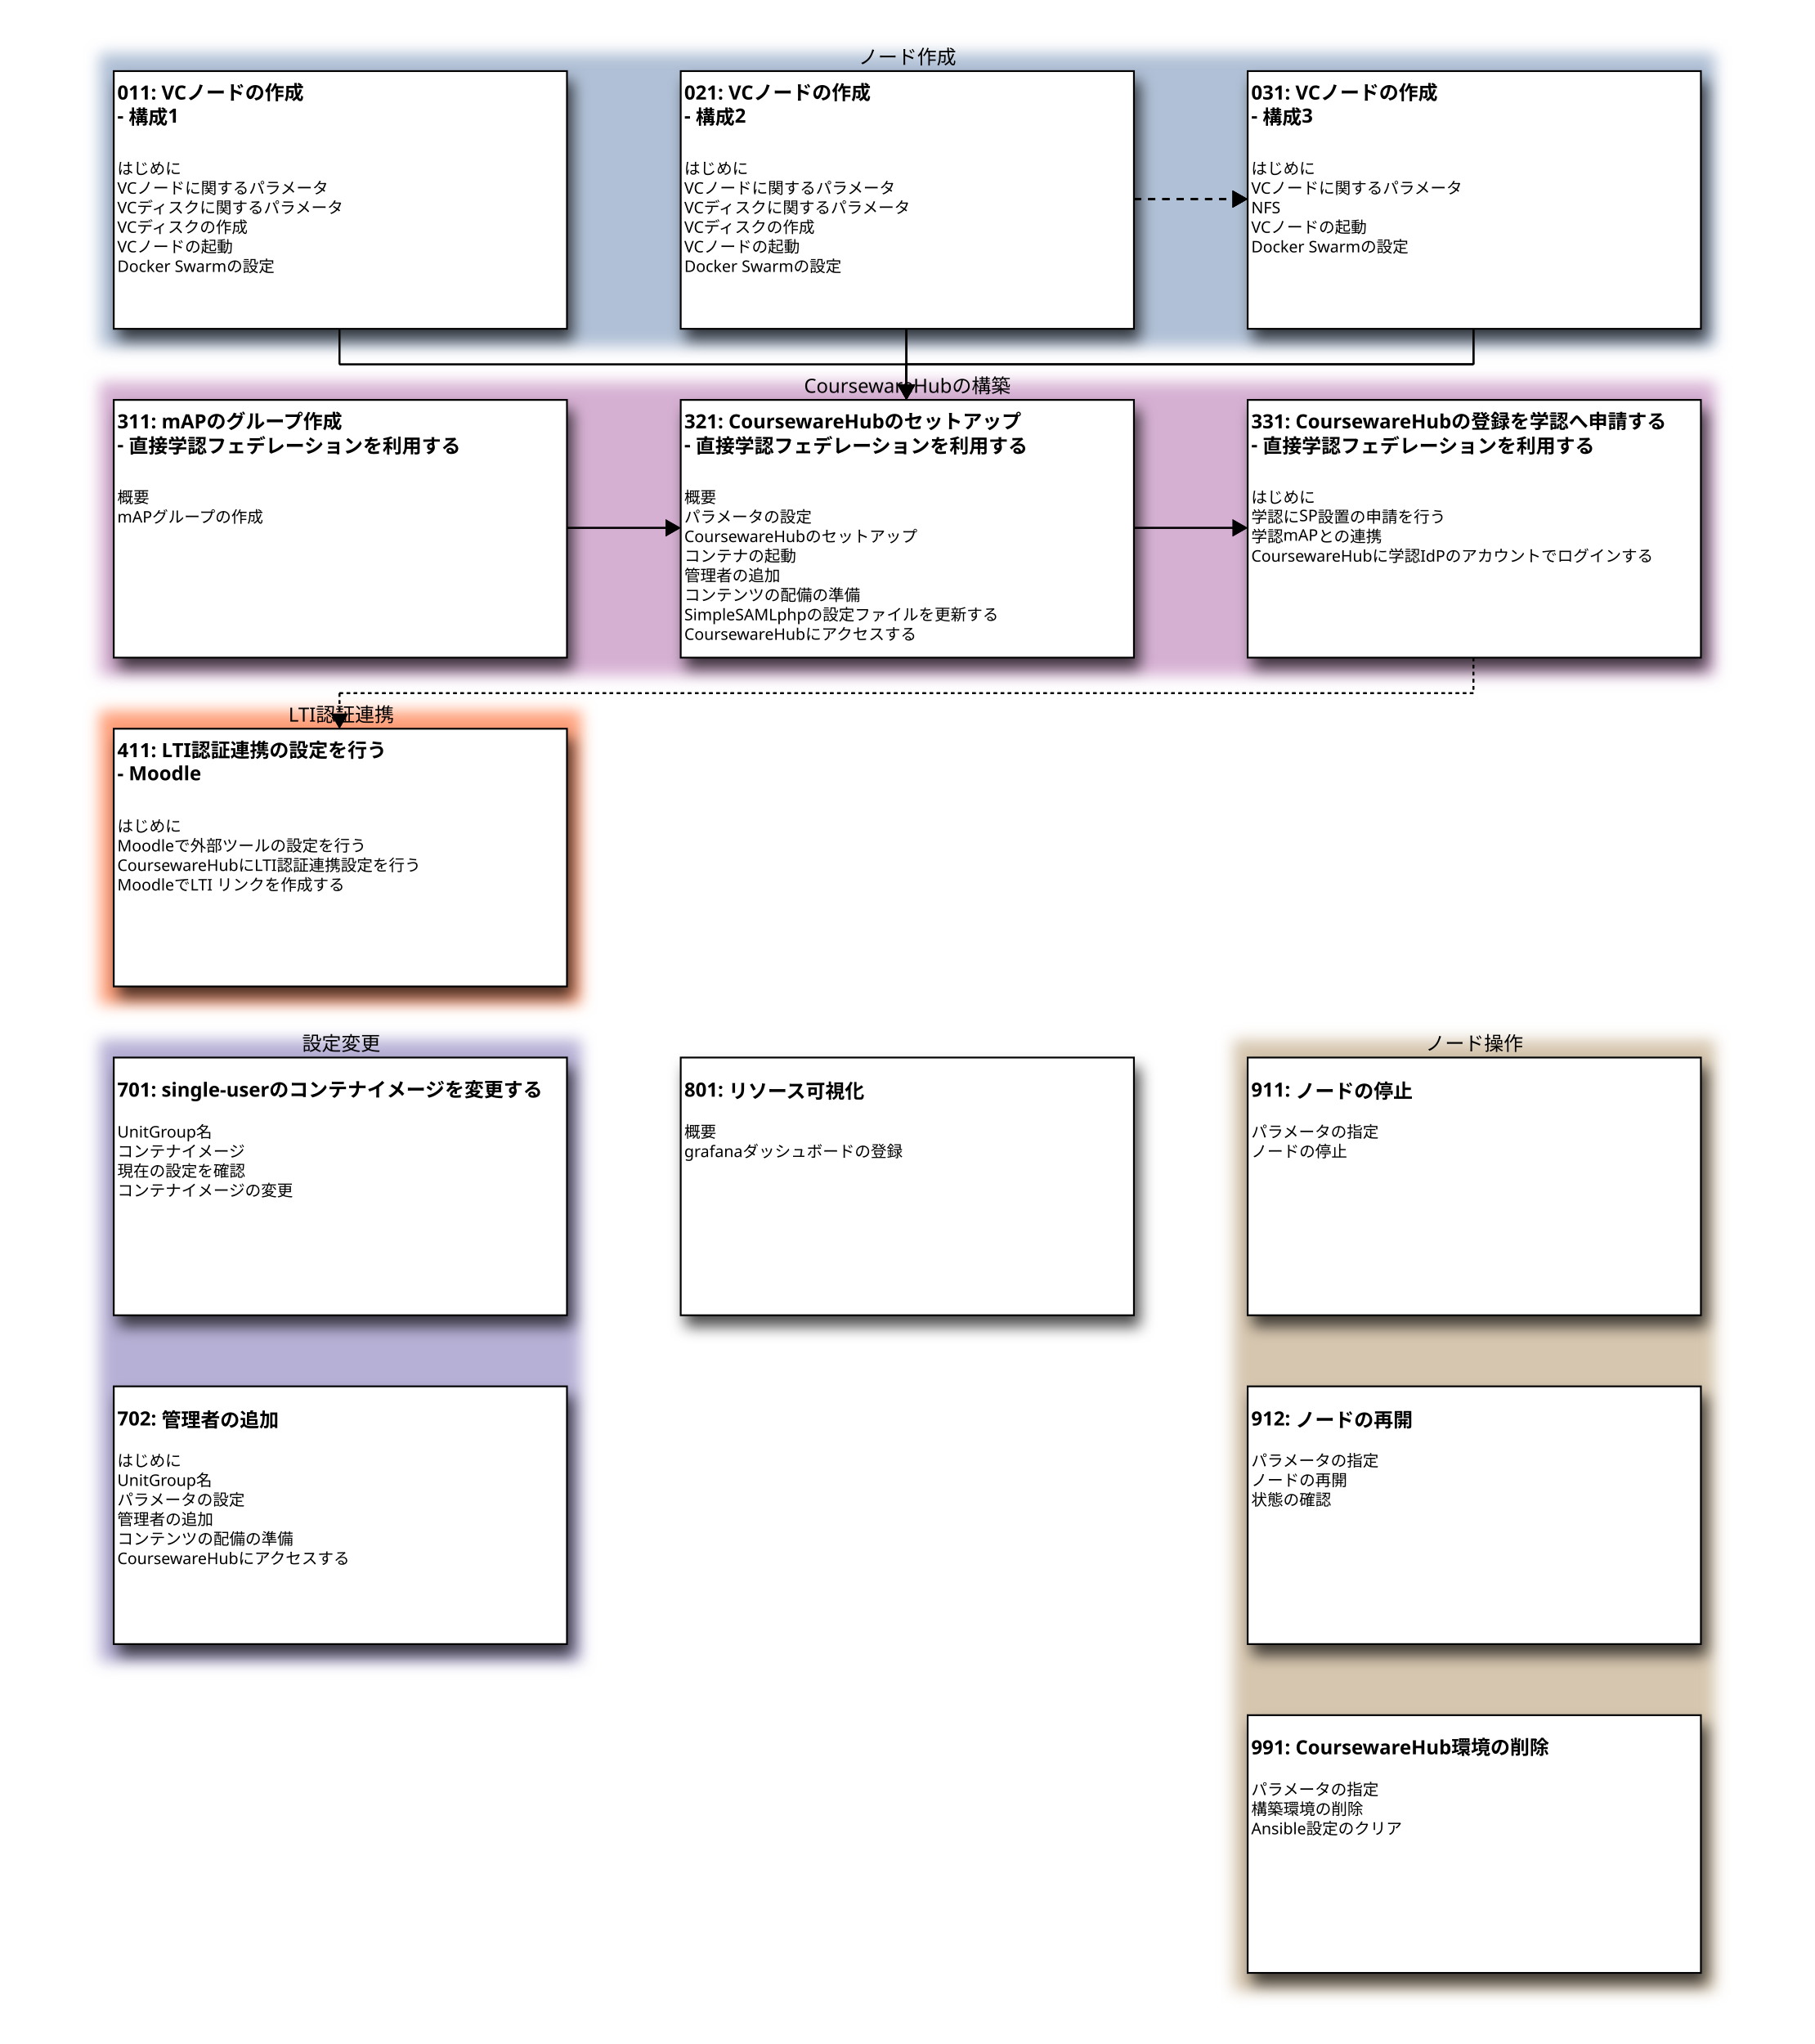
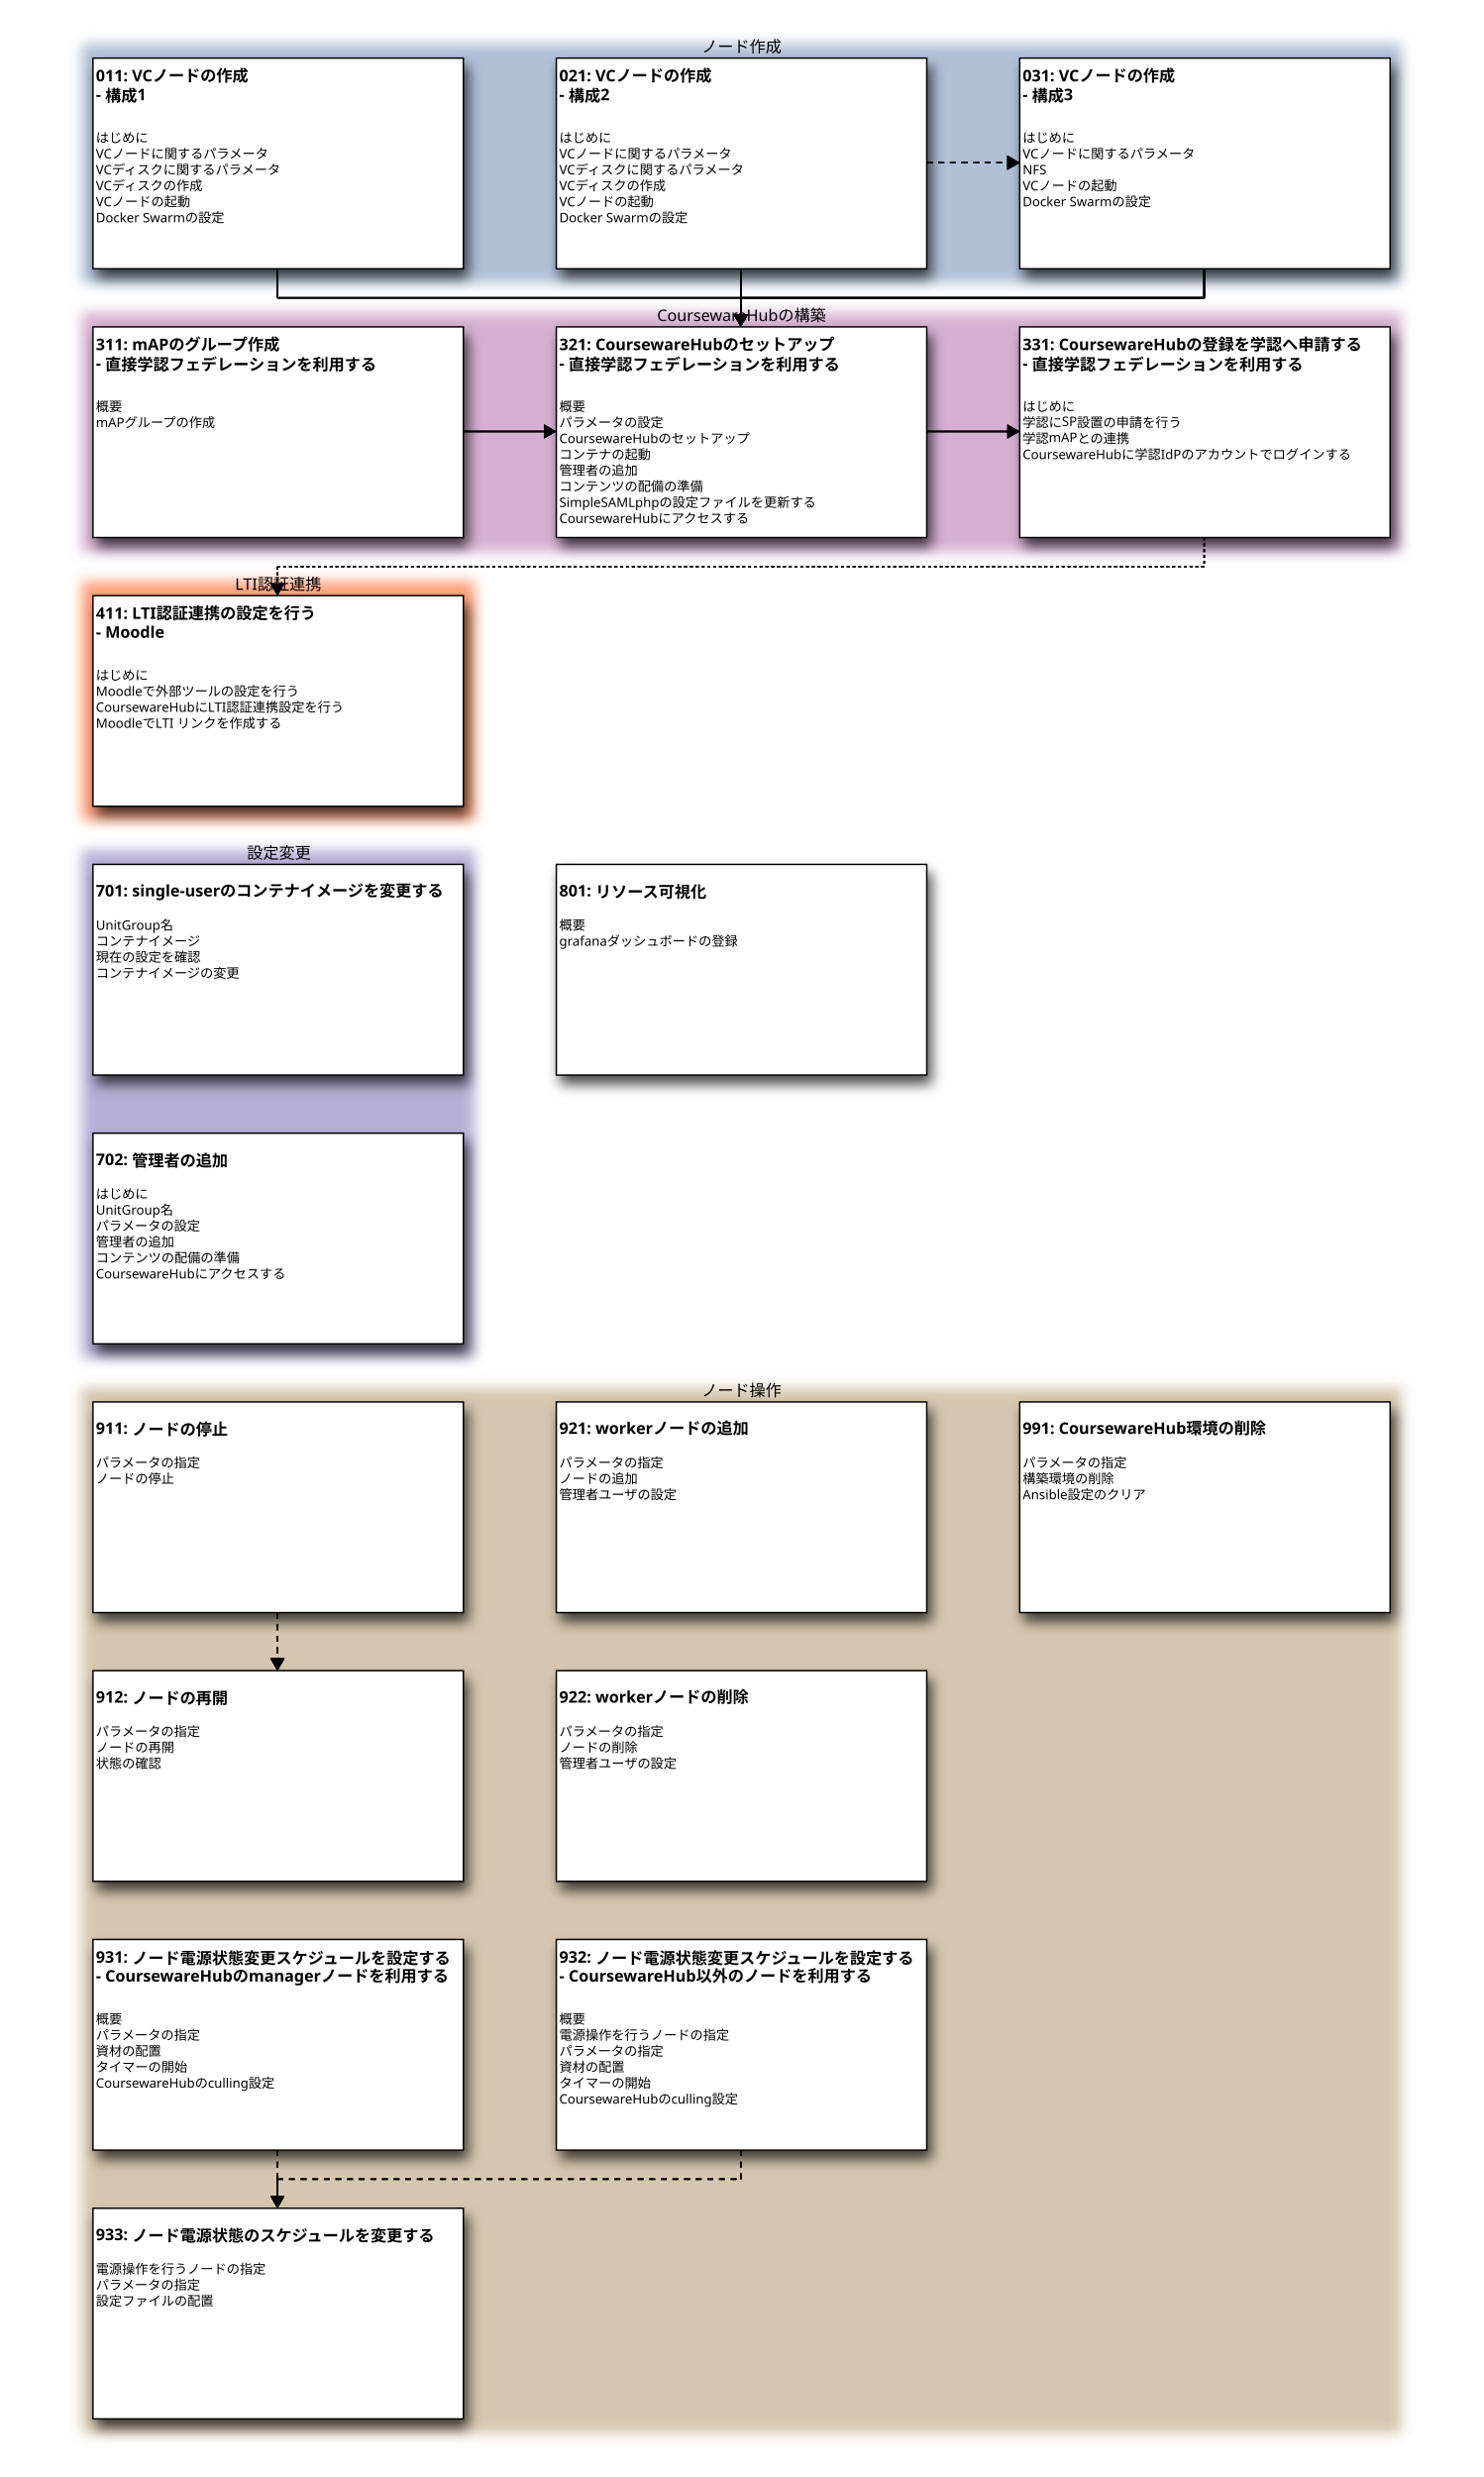
- <svg xmlns="http://www.w3.org/2000/svg" xmlns:xlink="http://www.w3.org/1999/xlink" viewBox="0 0 1021 1150">
+ <svg xmlns="http://www.w3.org/2000/svg" xmlns:xlink="http://www.w3.org/1999/xlink" viewBox="0 0 1021 1705">
  <defs id="defs_block">
    <filter height="1.504" id="filter_blur" width="1.157" x="-0.079" y="-0.252">
      <feGaussianBlur id="feGaussianBlur3780" stdDeviation="4.2" />
    </filter>
  </defs>
  <rect fill="rgb(176,192,214)" height="165" style="filter:url(#filter_blur)" width="909" x="56" y="30" />
  <rect fill="rgb(214,176,211)" height="165" style="filter:url(#filter_blur)" width="909" x="56" y="215" />
  <rect fill="rgb(255,160,122)" height="165" style="filter:url(#filter_blur)" width="271" x="56" y="400" />
  <rect fill="rgb(183,176,214)" height="350" style="filter:url(#filter_blur)" width="271" x="56" y="585" />
-   <rect fill="rgb(214,198,175)" height="535" style="filter:url(#filter_blur)" width="271" x="694" y="585" />
+   <rect fill="rgb(214,198,175)" height="720" style="filter:url(#filter_blur)" width="909" x="56" y="955" />
  <rect fill="rgb(0,0,0)" height="145" stroke="rgb(0,0,0)" style="filter:url(#filter_blur);opacity:0.7;fill-opacity:1" width="255" x="67" y="46" />
  <rect fill="rgb(0,0,0)" height="145" stroke="rgb(0,0,0)" style="filter:url(#filter_blur);opacity:0.7;fill-opacity:1" width="255" x="386" y="46" />
  <rect fill="rgb(0,0,0)" height="145" stroke="rgb(0,0,0)" style="filter:url(#filter_blur);opacity:0.7;fill-opacity:1" width="255" x="705" y="46" />
  <rect fill="rgb(0,0,0)" height="145" stroke="rgb(0,0,0)" style="filter:url(#filter_blur);opacity:0.7;fill-opacity:1" width="255" x="67" y="231" />
  <rect fill="rgb(0,0,0)" height="145" stroke="rgb(0,0,0)" style="filter:url(#filter_blur);opacity:0.7;fill-opacity:1" width="255" x="386" y="231" />
  <rect fill="rgb(0,0,0)" height="145" stroke="rgb(0,0,0)" style="filter:url(#filter_blur);opacity:0.7;fill-opacity:1" width="255" x="705" y="231" />
  <rect fill="rgb(0,0,0)" height="145" stroke="rgb(0,0,0)" style="filter:url(#filter_blur);opacity:0.7;fill-opacity:1" width="255" x="67" y="416" />
  <rect fill="rgb(0,0,0)" height="145" stroke="rgb(0,0,0)" style="filter:url(#filter_blur);opacity:0.7;fill-opacity:1" width="255" x="67" y="601" />
  <rect fill="rgb(0,0,0)" height="145" stroke="rgb(0,0,0)" style="filter:url(#filter_blur);opacity:0.7;fill-opacity:1" width="255" x="67" y="786" />
  <rect fill="rgb(0,0,0)" height="145" stroke="rgb(0,0,0)" style="filter:url(#filter_blur);opacity:0.7;fill-opacity:1" width="255" x="386" y="601" />
-   <rect fill="rgb(0,0,0)" height="145" stroke="rgb(0,0,0)" style="filter:url(#filter_blur);opacity:0.7;fill-opacity:1" width="255" x="705" y="601" />
-   <rect fill="rgb(0,0,0)" height="145" stroke="rgb(0,0,0)" style="filter:url(#filter_blur);opacity:0.7;fill-opacity:1" width="255" x="705" y="786" />
+   <rect fill="rgb(0,0,0)" height="145" stroke="rgb(0,0,0)" style="filter:url(#filter_blur);opacity:0.7;fill-opacity:1" width="255" x="67" y="971" />
+   <rect fill="rgb(0,0,0)" height="145" stroke="rgb(0,0,0)" style="filter:url(#filter_blur);opacity:0.7;fill-opacity:1" width="255" x="67" y="1156" />
+   <rect fill="rgb(0,0,0)" height="145" stroke="rgb(0,0,0)" style="filter:url(#filter_blur);opacity:0.7;fill-opacity:1" width="255" x="386" y="971" />
+   <rect fill="rgb(0,0,0)" height="145" stroke="rgb(0,0,0)" style="filter:url(#filter_blur);opacity:0.7;fill-opacity:1" width="255" x="386" y="1156" />
  <rect fill="rgb(0,0,0)" height="145" stroke="rgb(0,0,0)" style="filter:url(#filter_blur);opacity:0.7;fill-opacity:1" width="255" x="705" y="971" />
+   <rect fill="rgb(0,0,0)" height="145" stroke="rgb(0,0,0)" style="filter:url(#filter_blur);opacity:0.7;fill-opacity:1" width="255" x="67" y="1341" />
+   <rect fill="rgb(0,0,0)" height="145" stroke="rgb(0,0,0)" style="filter:url(#filter_blur);opacity:0.7;fill-opacity:1" width="255" x="386" y="1341" />
+   <rect fill="rgb(0,0,0)" height="145" stroke="rgb(0,0,0)" style="filter:url(#filter_blur);opacity:0.7;fill-opacity:1" width="255" x="67" y="1526" />
  <rect fill="rgb(255,255,255)" height="145" stroke="rgb(0,0,0)" width="255" x="64" y="40" />
  <text fill="rgb(0,0,0)" font-family="sans-serif" font-size="9" font-style="normal" font-weight="normal" font-anchor="middle" x="66" width="251" y="153">Docker Swarmの設定</text>
  <text fill="rgb(0,0,0)" font-family="sans-serif" font-size="9" font-style="normal" font-weight="normal" font-anchor="middle" x="66" width="251" y="142">VCノードの起動</text>
  <text fill="rgb(0,0,0)" font-family="sans-serif" font-size="9" font-style="normal" font-weight="normal" font-anchor="middle" x="66" width="251" y="131">VCディスクの作成</text>
  <text fill="rgb(0,0,0)" font-family="sans-serif" font-size="9" font-style="normal" font-weight="normal" font-anchor="middle" x="66" width="251" y="120">VCディスクに関するパラメータ</text>
  <text fill="rgb(0,0,0)" font-family="sans-serif" font-size="9" font-style="normal" font-weight="normal" font-anchor="middle" x="66" width="251" y="109">VCノードに関するパラメータ</text>
  <text fill="rgb(0,0,0)" font-family="sans-serif" font-size="9" font-style="normal" font-weight="normal" font-anchor="middle" x="66" width="251" y="98">はじめに</text>
  <a xlink:href="notebooks/011-VCノード作成-構成1.ipynb">
    <text fill="rgb(0,0,0)" font-family="sans-serif" font-size="11" font-style="normal" font-weight="bold" font-anchor="middle" x="66" width="251" y="56">011: VCノードの作成</text>
    <text fill="rgb(0,0,0)" font-family="sans-serif" font-size="11" font-style="normal" font-weight="bold" font-anchor="middle" x="66" width="251" y="69">- 構成1</text>
  </a>
  <rect fill="rgb(255,255,255)" height="145" stroke="rgb(0,0,0)" width="255" x="383" y="40" />
  <text fill="rgb(0,0,0)" font-family="sans-serif" font-size="9" font-style="normal" font-weight="normal" font-anchor="middle" x="385" width="251" y="153">Docker Swarmの設定</text>
  <text fill="rgb(0,0,0)" font-family="sans-serif" font-size="9" font-style="normal" font-weight="normal" font-anchor="middle" x="385" width="251" y="142">VCノードの起動</text>
  <text fill="rgb(0,0,0)" font-family="sans-serif" font-size="9" font-style="normal" font-weight="normal" font-anchor="middle" x="385" width="251" y="131">VCディスクの作成</text>
  <text fill="rgb(0,0,0)" font-family="sans-serif" font-size="9" font-style="normal" font-weight="normal" font-anchor="middle" x="385" width="251" y="120">VCディスクに関するパラメータ</text>
  <text fill="rgb(0,0,0)" font-family="sans-serif" font-size="9" font-style="normal" font-weight="normal" font-anchor="middle" x="385" width="251" y="109">VCノードに関するパラメータ</text>
  <text fill="rgb(0,0,0)" font-family="sans-serif" font-size="9" font-style="normal" font-weight="normal" font-anchor="middle" x="385" width="251" y="98">はじめに</text>
  <a xlink:href="notebooks/021-VCノード作成-構成2.ipynb">
    <text fill="rgb(0,0,0)" font-family="sans-serif" font-size="11" font-style="normal" font-weight="bold" font-anchor="middle" x="385" width="251" y="56">021: VCノードの作成</text>
    <text fill="rgb(0,0,0)" font-family="sans-serif" font-size="11" font-style="normal" font-weight="bold" font-anchor="middle" x="385" width="251" y="69">- 構成2</text>
  </a>
  <rect fill="rgb(255,255,255)" height="145" stroke="rgb(0,0,0)" width="255" x="702" y="40" />
  <text fill="rgb(0,0,0)" font-family="sans-serif" font-size="9" font-style="normal" font-weight="normal" font-anchor="middle" x="704" width="251" y="142">Docker Swarmの設定</text>
  <text fill="rgb(0,0,0)" font-family="sans-serif" font-size="9" font-style="normal" font-weight="normal" font-anchor="middle" x="704" width="251" y="131">VCノードの起動</text>
  <text fill="rgb(0,0,0)" font-family="sans-serif" font-size="9" font-style="normal" font-weight="normal" font-anchor="middle" x="704" width="251" y="120">NFS</text>
  <text fill="rgb(0,0,0)" font-family="sans-serif" font-size="9" font-style="normal" font-weight="normal" font-anchor="middle" x="704" width="251" y="109">VCノードに関するパラメータ</text>
  <text fill="rgb(0,0,0)" font-family="sans-serif" font-size="9" font-style="normal" font-weight="normal" font-anchor="middle" x="704" width="251" y="98">はじめに</text>
  <a xlink:href="notebooks/031-VCノード作成-構成3.ipynb">
    <text fill="rgb(0,0,0)" font-family="sans-serif" font-size="11" font-style="normal" font-weight="bold" font-anchor="middle" x="704" width="251" y="56">031: VCノードの作成</text>
    <text fill="rgb(0,0,0)" font-family="sans-serif" font-size="11" font-style="normal" font-weight="bold" font-anchor="middle" x="704" width="251" y="69">- 構成3</text>
  </a>
  <rect fill="rgb(255,255,255)" height="145" stroke="rgb(0,0,0)" width="255" x="64" y="225" />
  <text fill="rgb(0,0,0)" font-family="sans-serif" font-size="9" font-style="normal" font-weight="normal" font-anchor="middle" x="66" width="251" y="294">mAPグループの作成</text>
  <text fill="rgb(0,0,0)" font-family="sans-serif" font-size="9" font-style="normal" font-weight="normal" font-anchor="middle" x="66" width="251" y="283">概要</text>
  <a xlink:href="notebooks/311-mAPのグループ作成.ipynb">
    <text fill="rgb(0,0,0)" font-family="sans-serif" font-size="11" font-style="normal" font-weight="bold" font-anchor="middle" x="66" width="251" y="241">311: mAPのグループ作成</text>
    <text fill="rgb(0,0,0)" font-family="sans-serif" font-size="11" font-style="normal" font-weight="bold" font-anchor="middle" x="66" width="251" y="254">- 直接学認フェデレーションを利用する</text>
  </a>
  <rect fill="rgb(255,255,255)" height="145" stroke="rgb(0,0,0)" width="255" x="383" y="225" />
  <text fill="rgb(0,0,0)" font-family="sans-serif" font-size="9" font-style="normal" font-weight="normal" font-anchor="middle" x="385" width="251" y="360">CoursewareHubにアクセスする</text>
  <text fill="rgb(0,0,0)" font-family="sans-serif" font-size="9" font-style="normal" font-weight="normal" font-anchor="middle" x="385" width="251" y="349">SimpleSAMLphpの設定ファイルを更新する</text>
  <text fill="rgb(0,0,0)" font-family="sans-serif" font-size="9" font-style="normal" font-weight="normal" font-anchor="middle" x="385" width="251" y="338">コンテンツの配備の準備</text>
  <text fill="rgb(0,0,0)" font-family="sans-serif" font-size="9" font-style="normal" font-weight="normal" font-anchor="middle" x="385" width="251" y="327">管理者の追加</text>
  <text fill="rgb(0,0,0)" font-family="sans-serif" font-size="9" font-style="normal" font-weight="normal" font-anchor="middle" x="385" width="251" y="316">コンテナの起動</text>
  <text fill="rgb(0,0,0)" font-family="sans-serif" font-size="9" font-style="normal" font-weight="normal" font-anchor="middle" x="385" width="251" y="305">CoursewareHubのセットアップ</text>
  <text fill="rgb(0,0,0)" font-family="sans-serif" font-size="9" font-style="normal" font-weight="normal" font-anchor="middle" x="385" width="251" y="294">パラメータの設定</text>
  <text fill="rgb(0,0,0)" font-family="sans-serif" font-size="9" font-style="normal" font-weight="normal" font-anchor="middle" x="385" width="251" y="283">概要</text>
  <a xlink:href="notebooks/321-CoursewareHubのセットアップ.ipynb">
    <text fill="rgb(0,0,0)" font-family="sans-serif" font-size="11" font-style="normal" font-weight="bold" font-anchor="middle" x="385" width="251" y="241">321: CoursewareHubのセットアップ</text>
    <text fill="rgb(0,0,0)" font-family="sans-serif" font-size="11" font-style="normal" font-weight="bold" font-anchor="middle" x="385" width="251" y="254">- 直接学認フェデレーションを利用する</text>
  </a>
  <rect fill="rgb(255,255,255)" height="145" stroke="rgb(0,0,0)" width="255" x="702" y="225" />
  <text fill="rgb(0,0,0)" font-family="sans-serif" font-size="9" font-style="normal" font-weight="normal" font-anchor="middle" x="704" width="251" y="316">CoursewareHubに学認IdPのアカウントでログインする</text>
  <text fill="rgb(0,0,0)" font-family="sans-serif" font-size="9" font-style="normal" font-weight="normal" font-anchor="middle" x="704" width="251" y="305">学認mAPとの連携</text>
  <text fill="rgb(0,0,0)" font-family="sans-serif" font-size="9" font-style="normal" font-weight="normal" font-anchor="middle" x="704" width="251" y="294">学認にSP設置の申請を行う</text>
  <text fill="rgb(0,0,0)" font-family="sans-serif" font-size="9" font-style="normal" font-weight="normal" font-anchor="middle" x="704" width="251" y="283">はじめに</text>
  <a xlink:href="notebooks/331-CoursewareHubの登録を学認へ申請する.ipynb">
    <text fill="rgb(0,0,0)" font-family="sans-serif" font-size="11" font-style="normal" font-weight="bold" font-anchor="middle" x="704" width="251" y="241">331: CoursewareHubの登録を学認へ申請する</text>
    <text fill="rgb(0,0,0)" font-family="sans-serif" font-size="11" font-style="normal" font-weight="bold" font-anchor="middle" x="704" width="251" y="254">- 直接学認フェデレーションを利用する</text>
  </a>
  <rect fill="rgb(255,255,255)" height="145" stroke="rgb(0,0,0)" width="255" x="64" y="410" />
  <text fill="rgb(0,0,0)" font-family="sans-serif" font-size="9" font-style="normal" font-weight="normal" font-anchor="middle" x="66" width="251" y="501">MoodleでLTI リンクを作成する</text>
  <text fill="rgb(0,0,0)" font-family="sans-serif" font-size="9" font-style="normal" font-weight="normal" font-anchor="middle" x="66" width="251" y="490">CoursewareHubにLTI認証連携設定を行う</text>
  <text fill="rgb(0,0,0)" font-family="sans-serif" font-size="9" font-style="normal" font-weight="normal" font-anchor="middle" x="66" width="251" y="479">Moodleで外部ツールの設定を行う</text>
  <text fill="rgb(0,0,0)" font-family="sans-serif" font-size="9" font-style="normal" font-weight="normal" font-anchor="middle" x="66" width="251" y="468">はじめに</text>
  <a xlink:href="notebooks/411-LTI認証連携の設定を行う.ipynb">
    <text fill="rgb(0,0,0)" font-family="sans-serif" font-size="11" font-style="normal" font-weight="bold" font-anchor="middle" x="66" width="251" y="426">411: LTI認証連携の設定を行う </text>
    <text fill="rgb(0,0,0)" font-family="sans-serif" font-size="11" font-style="normal" font-weight="bold" font-anchor="middle" x="66" width="251" y="439">-  Moodle</text>
  </a>
  <rect fill="rgb(255,255,255)" height="145" stroke="rgb(0,0,0)" width="255" x="64" y="595" />
  <text fill="rgb(0,0,0)" font-family="sans-serif" font-size="9" font-style="normal" font-weight="normal" font-anchor="middle" x="66" width="251" y="673">コンテナイメージの変更</text>
  <text fill="rgb(0,0,0)" font-family="sans-serif" font-size="9" font-style="normal" font-weight="normal" font-anchor="middle" x="66" width="251" y="662">現在の設定を確認</text>
  <text fill="rgb(0,0,0)" font-family="sans-serif" font-size="9" font-style="normal" font-weight="normal" font-anchor="middle" x="66" width="251" y="651">コンテナイメージ</text>
  <text fill="rgb(0,0,0)" font-family="sans-serif" font-size="9" font-style="normal" font-weight="normal" font-anchor="middle" x="66" width="251" y="640">UnitGroup名</text>
  <a xlink:href="notebooks/701-sinleuserコンテナイメージの変更.ipynb">
    <text fill="rgb(0,0,0)" font-family="sans-serif" font-size="11" font-style="normal" font-weight="bold" font-anchor="middle" x="66" width="251" y="617">701:  single-userのコンテナイメージを変更する</text>
  </a>
  <rect fill="rgb(255,255,255)" height="145" stroke="rgb(0,0,0)" width="255" x="64" y="780" />
  <text fill="rgb(0,0,0)" font-family="sans-serif" font-size="9" font-style="normal" font-weight="normal" font-anchor="middle" x="66" width="251" y="880">CoursewareHubにアクセスする</text>
  <text fill="rgb(0,0,0)" font-family="sans-serif" font-size="9" font-style="normal" font-weight="normal" font-anchor="middle" x="66" width="251" y="869">コンテンツの配備の準備</text>
  <text fill="rgb(0,0,0)" font-family="sans-serif" font-size="9" font-style="normal" font-weight="normal" font-anchor="middle" x="66" width="251" y="858">管理者の追加</text>
  <text fill="rgb(0,0,0)" font-family="sans-serif" font-size="9" font-style="normal" font-weight="normal" font-anchor="middle" x="66" width="251" y="847">パラメータの設定</text>
  <text fill="rgb(0,0,0)" font-family="sans-serif" font-size="9" font-style="normal" font-weight="normal" font-anchor="middle" x="66" width="251" y="836">UnitGroup名</text>
  <text fill="rgb(0,0,0)" font-family="sans-serif" font-size="9" font-style="normal" font-weight="normal" font-anchor="middle" x="66" width="251" y="825">はじめに</text>
  <a xlink:href="notebooks/702-管理者の追加.ipynb">
    <text fill="rgb(0,0,0)" font-family="sans-serif" font-size="11" font-style="normal" font-weight="bold" font-anchor="middle" x="66" width="251" y="802">702: 管理者の追加</text>
  </a>
  <rect fill="rgb(255,255,255)" height="145" stroke="rgb(0,0,0)" width="255" x="383" y="595" />
  <text fill="rgb(0,0,0)" font-family="sans-serif" font-size="9" font-style="normal" font-weight="normal" font-anchor="middle" x="385" width="251" y="651">grafanaダッシュボードの登録</text>
  <text fill="rgb(0,0,0)" font-family="sans-serif" font-size="9" font-style="normal" font-weight="normal" font-anchor="middle" x="385" width="251" y="640">概要</text>
  <a xlink:href="notebooks/801-リソース可視化.ipynb">
    <text fill="rgb(0,0,0)" font-family="sans-serif" font-size="11" font-style="normal" font-weight="bold" font-anchor="middle" x="385" width="251" y="617">801: リソース可視化</text>
  </a>
-   <rect fill="rgb(255,255,255)" height="145" stroke="rgb(0,0,0)" width="255" x="702" y="595" />
-   <text fill="rgb(0,0,0)" font-family="sans-serif" font-size="9" font-style="normal" font-weight="normal" font-anchor="middle" x="704" width="251" y="651">ノードの停止</text>
-   <text fill="rgb(0,0,0)" font-family="sans-serif" font-size="9" font-style="normal" font-weight="normal" font-anchor="middle" x="704" width="251" y="640">パラメータの指定</text>
+   <rect fill="rgb(255,255,255)" height="145" stroke="rgb(0,0,0)" width="255" x="64" y="965" />
+   <text fill="rgb(0,0,0)" font-family="sans-serif" font-size="9" font-style="normal" font-weight="normal" font-anchor="middle" x="66" width="251" y="1021">ノードの停止</text>
+   <text fill="rgb(0,0,0)" font-family="sans-serif" font-size="9" font-style="normal" font-weight="normal" font-anchor="middle" x="66" width="251" y="1010">パラメータの指定</text>
  <a xlink:href="notebooks/911-ノードの停止.ipynb">
-     <text fill="rgb(0,0,0)" font-family="sans-serif" font-size="11" font-style="normal" font-weight="bold" font-anchor="middle" x="704" width="251" y="617">911: ノードの停止</text>
-   </a>
-   <rect fill="rgb(255,255,255)" height="145" stroke="rgb(0,0,0)" width="255" x="702" y="780" />
-   <text fill="rgb(0,0,0)" font-family="sans-serif" font-size="9" font-style="normal" font-weight="normal" font-anchor="middle" x="704" width="251" y="847">状態の確認</text>
-   <text fill="rgb(0,0,0)" font-family="sans-serif" font-size="9" font-style="normal" font-weight="normal" font-anchor="middle" x="704" width="251" y="836">ノードの再開</text>
-   <text fill="rgb(0,0,0)" font-family="sans-serif" font-size="9" font-style="normal" font-weight="normal" font-anchor="middle" x="704" width="251" y="825">パラメータの指定</text>
+     <text fill="rgb(0,0,0)" font-family="sans-serif" font-size="11" font-style="normal" font-weight="bold" font-anchor="middle" x="66" width="251" y="987">911: ノードの停止</text>
+   </a>
+   <rect fill="rgb(255,255,255)" height="145" stroke="rgb(0,0,0)" width="255" x="64" y="1150" />
+   <text fill="rgb(0,0,0)" font-family="sans-serif" font-size="9" font-style="normal" font-weight="normal" font-anchor="middle" x="66" width="251" y="1217">状態の確認</text>
+   <text fill="rgb(0,0,0)" font-family="sans-serif" font-size="9" font-style="normal" font-weight="normal" font-anchor="middle" x="66" width="251" y="1206">ノードの再開</text>
+   <text fill="rgb(0,0,0)" font-family="sans-serif" font-size="9" font-style="normal" font-weight="normal" font-anchor="middle" x="66" width="251" y="1195">パラメータの指定</text>
  <a xlink:href="notebooks/912-ノードの再開.ipynb">
-     <text fill="rgb(0,0,0)" font-family="sans-serif" font-size="11" font-style="normal" font-weight="bold" font-anchor="middle" x="704" width="251" y="802">912: ノードの再開</text>
+     <text fill="rgb(0,0,0)" font-family="sans-serif" font-size="11" font-style="normal" font-weight="bold" font-anchor="middle" x="66" width="251" y="1172">912: ノードの再開</text>
+   </a>
+   <rect fill="rgb(255,255,255)" height="145" stroke="rgb(0,0,0)" width="255" x="383" y="965" />
+   <text fill="rgb(0,0,0)" font-family="sans-serif" font-size="9" font-style="normal" font-weight="normal" font-anchor="middle" x="385" width="251" y="1032">管理者ユーザの設定</text>
+   <text fill="rgb(0,0,0)" font-family="sans-serif" font-size="9" font-style="normal" font-weight="normal" font-anchor="middle" x="385" width="251" y="1021">ノードの追加</text>
+   <text fill="rgb(0,0,0)" font-family="sans-serif" font-size="9" font-style="normal" font-weight="normal" font-anchor="middle" x="385" width="251" y="1010">パラメータの指定</text>
+   <a xlink:href="notebooks/921-workerノードの追加.ipynb">
+     <text fill="rgb(0,0,0)" font-family="sans-serif" font-size="11" font-style="normal" font-weight="bold" font-anchor="middle" x="385" width="251" y="987">921: workerノードの追加</text>
+   </a>
+   <rect fill="rgb(255,255,255)" height="145" stroke="rgb(0,0,0)" width="255" x="383" y="1150" />
+   <text fill="rgb(0,0,0)" font-family="sans-serif" font-size="9" font-style="normal" font-weight="normal" font-anchor="middle" x="385" width="251" y="1217">管理者ユーザの設定</text>
+   <text fill="rgb(0,0,0)" font-family="sans-serif" font-size="9" font-style="normal" font-weight="normal" font-anchor="middle" x="385" width="251" y="1206">ノードの削除</text>
+   <text fill="rgb(0,0,0)" font-family="sans-serif" font-size="9" font-style="normal" font-weight="normal" font-anchor="middle" x="385" width="251" y="1195">パラメータの指定</text>
+   <a xlink:href="notebooks/922-workerノードの削除.ipynb">
+     <text fill="rgb(0,0,0)" font-family="sans-serif" font-size="11" font-style="normal" font-weight="bold" font-anchor="middle" x="385" width="251" y="1172">922: workerノードの削除</text>
  </a>
  <rect fill="rgb(255,255,255)" height="145" stroke="rgb(0,0,0)" width="255" x="702" y="965" />
  <text fill="rgb(0,0,0)" font-family="sans-serif" font-size="9" font-style="normal" font-weight="normal" font-anchor="middle" x="704" width="251" y="1032">Ansible設定のクリア</text>
  <text fill="rgb(0,0,0)" font-family="sans-serif" font-size="9" font-style="normal" font-weight="normal" font-anchor="middle" x="704" width="251" y="1021">構築環境の削除</text>
  <text fill="rgb(0,0,0)" font-family="sans-serif" font-size="9" font-style="normal" font-weight="normal" font-anchor="middle" x="704" width="251" y="1010">パラメータの指定</text>
  <a xlink:href="notebooks/991-CoursewareHub環境の削除.ipynb">
    <text fill="rgb(0,0,0)" font-family="sans-serif" font-size="11" font-style="normal" font-weight="bold" font-anchor="middle" x="704" width="251" y="987">991: CoursewareHub環境の削除</text>
+   </a>
+   <rect fill="rgb(255,255,255)" height="145" stroke="rgb(0,0,0)" width="255" x="64" y="1335" />
+   <text fill="rgb(0,0,0)" font-family="sans-serif" font-size="9" font-style="normal" font-weight="normal" font-anchor="middle" x="66" width="251" y="1437">CoursewareHubのculling設定</text>
+   <text fill="rgb(0,0,0)" font-family="sans-serif" font-size="9" font-style="normal" font-weight="normal" font-anchor="middle" x="66" width="251" y="1426">タイマーの開始</text>
+   <text fill="rgb(0,0,0)" font-family="sans-serif" font-size="9" font-style="normal" font-weight="normal" font-anchor="middle" x="66" width="251" y="1415">資材の配置</text>
+   <text fill="rgb(0,0,0)" font-family="sans-serif" font-size="9" font-style="normal" font-weight="normal" font-anchor="middle" x="66" width="251" y="1404">パラメータの指定</text>
+   <text fill="rgb(0,0,0)" font-family="sans-serif" font-size="9" font-style="normal" font-weight="normal" font-anchor="middle" x="66" width="251" y="1393">概要</text>
+   <a xlink:href="notebooks/931-workerノードの電源状態変更スケジュールを設定する.ipynb">
+     <text fill="rgb(0,0,0)" font-family="sans-serif" font-size="11" font-style="normal" font-weight="bold" font-anchor="middle" x="66" width="251" y="1351">931: ノード電源状態変更スケジュールを設定する</text>
+     <text fill="rgb(0,0,0)" font-family="sans-serif" font-size="11" font-style="normal" font-weight="bold" font-anchor="middle" x="66" width="251" y="1364">- CoursewareHubのmanagerノードを利用する</text>
+   </a>
+   <rect fill="rgb(255,255,255)" height="145" stroke="rgb(0,0,0)" width="255" x="383" y="1335" />
+   <text fill="rgb(0,0,0)" font-family="sans-serif" font-size="9" font-style="normal" font-weight="normal" font-anchor="middle" x="385" width="251" y="1448">CoursewareHubのculling設定</text>
+   <text fill="rgb(0,0,0)" font-family="sans-serif" font-size="9" font-style="normal" font-weight="normal" font-anchor="middle" x="385" width="251" y="1437">タイマーの開始</text>
+   <text fill="rgb(0,0,0)" font-family="sans-serif" font-size="9" font-style="normal" font-weight="normal" font-anchor="middle" x="385" width="251" y="1426">資材の配置</text>
+   <text fill="rgb(0,0,0)" font-family="sans-serif" font-size="9" font-style="normal" font-weight="normal" font-anchor="middle" x="385" width="251" y="1415">パラメータの指定</text>
+   <text fill="rgb(0,0,0)" font-family="sans-serif" font-size="9" font-style="normal" font-weight="normal" font-anchor="middle" x="385" width="251" y="1404">電源操作を行うノードの指定</text>
+   <text fill="rgb(0,0,0)" font-family="sans-serif" font-size="9" font-style="normal" font-weight="normal" font-anchor="middle" x="385" width="251" y="1393">概要</text>
+   <a xlink:href="notebooks/932-workerノードの電源状態変更スケジュールを設定する.ipynb">
+     <text fill="rgb(0,0,0)" font-family="sans-serif" font-size="11" font-style="normal" font-weight="bold" font-anchor="middle" x="385" width="251" y="1351">932: ノード電源状態変更スケジュールを設定する</text>
+     <text fill="rgb(0,0,0)" font-family="sans-serif" font-size="11" font-style="normal" font-weight="bold" font-anchor="middle" x="385" width="251" y="1364">- CoursewareHub以外のノードを利用する</text>
+   </a>
+   <rect fill="rgb(255,255,255)" height="145" stroke="rgb(0,0,0)" width="255" x="64" y="1520" />
+   <text fill="rgb(0,0,0)" font-family="sans-serif" font-size="9" font-style="normal" font-weight="normal" font-anchor="middle" x="66" width="251" y="1587">設定ファイルの配置</text>
+   <text fill="rgb(0,0,0)" font-family="sans-serif" font-size="9" font-style="normal" font-weight="normal" font-anchor="middle" x="66" width="251" y="1576">パラメータの指定</text>
+   <text fill="rgb(0,0,0)" font-family="sans-serif" font-size="9" font-style="normal" font-weight="normal" font-anchor="middle" x="66" width="251" y="1565">電源操作を行うノードの指定</text>
+   <a xlink:href="notebooks/933-workerノードの電源状態のスケジュールを変更する.ipynb">
+     <text fill="rgb(0,0,0)" font-family="sans-serif" font-size="11" font-style="normal" font-weight="bold" font-anchor="middle" x="66" width="251" y="1542">933: ノード電源状態のスケジュールを変更する</text>
  </a>
  <path d="M 191 185 L 191 205" fill="none" stroke="rgb(0,0,0)" />
  <path d="M 191 205 L 510 205" fill="none" stroke="rgb(0,0,0)" />
  <path d="M 510 205 L 510 217" fill="none" stroke="rgb(0,0,0)" />
  <polygon fill="rgb(0,0,0)" points="510,224 506,217 514,217 510,224" stroke="rgb(0,0,0)" />
  <path d="M 638 112 L 694 112" fill="none" stroke="rgb(0,0,0)" stroke-dasharray="4" />
  <polygon fill="rgb(0,0,0)" points="701,112 694,108 694,116 701,112" stroke="rgb(0,0,0)" />
  <path d="M 510 185 L 510 217" fill="none" stroke="rgb(0,0,0)" />
  <polygon fill="rgb(0,0,0)" points="510,224 506,217 514,217 510,224" stroke="rgb(0,0,0)" />
  <path d="M 829 185 L 829 205" fill="none" stroke="rgb(0,0,0)" />
  <path d="M 510 205 L 829 205" fill="none" stroke="rgb(0,0,0)" />
  <path d="M 510 205 L 510 217" fill="none" stroke="rgb(0,0,0)" />
  <polygon fill="rgb(0,0,0)" points="510,224 506,217 514,217 510,224" stroke="rgb(0,0,0)" />
  <path d="M 638 112 L 694 112" fill="none" stroke="rgb(0,0,0)" stroke-dasharray="4" />
  <polygon fill="rgb(0,0,0)" points="701,112 694,108 694,116 701,112" stroke="rgb(0,0,0)" />
  <path d="M 510 185 L 510 217" fill="none" stroke="rgb(0,0,0)" />
  <polygon fill="rgb(0,0,0)" points="510,224 506,217 514,217 510,224" stroke="rgb(0,0,0)" />
  <path d="M 829 185 L 829 205" fill="none" stroke="rgb(0,0,0)" />
  <path d="M 510 205 L 829 205" fill="none" stroke="rgb(0,0,0)" />
  <path d="M 510 205 L 510 217" fill="none" stroke="rgb(0,0,0)" />
  <polygon fill="rgb(0,0,0)" points="510,224 506,217 514,217 510,224" stroke="rgb(0,0,0)" />
  <path d="M 319 297 L 375 297" fill="none" stroke="rgb(0,0,0)" />
  <polygon fill="rgb(0,0,0)" points="382,297 375,293 375,301 382,297" stroke="rgb(0,0,0)" />
  <path d="M 638 297 L 694 297" fill="none" stroke="rgb(0,0,0)" />
  <polygon fill="rgb(0,0,0)" points="701,297 694,293 694,301 701,297" stroke="rgb(0,0,0)" />
  <path d="M 829 370 L 829 390" fill="none" stroke="rgb(0,0,0)" stroke-dasharray="2" />
  <path d="M 191 390 L 829 390" fill="none" stroke="rgb(0,0,0)" stroke-dasharray="2" />
  <path d="M 191 390 L 191 402" fill="none" stroke="rgb(0,0,0)" stroke-dasharray="2" />
  <polygon fill="rgb(0,0,0)" points="191,409 187,402 195,402 191,409" stroke="rgb(0,0,0)" />
  <path d="M 191 185 L 191 205" fill="none" stroke="rgb(0,0,0)" />
  <path d="M 191 205 L 510 205" fill="none" stroke="rgb(0,0,0)" />
  <path d="M 510 205 L 510 217" fill="none" stroke="rgb(0,0,0)" />
  <polygon fill="rgb(0,0,0)" points="510,224 506,217 514,217 510,224" stroke="rgb(0,0,0)" />
  <path d="M 638 112 L 694 112" fill="none" stroke="rgb(0,0,0)" stroke-dasharray="4" />
  <polygon fill="rgb(0,0,0)" points="701,112 694,108 694,116 701,112" stroke="rgb(0,0,0)" />
  <path d="M 510 185 L 510 217" fill="none" stroke="rgb(0,0,0)" />
  <polygon fill="rgb(0,0,0)" points="510,224 506,217 514,217 510,224" stroke="rgb(0,0,0)" />
  <path d="M 829 185 L 829 205" fill="none" stroke="rgb(0,0,0)" />
  <path d="M 510 205 L 829 205" fill="none" stroke="rgb(0,0,0)" />
  <path d="M 510 205 L 510 217" fill="none" stroke="rgb(0,0,0)" />
  <polygon fill="rgb(0,0,0)" points="510,224 506,217 514,217 510,224" stroke="rgb(0,0,0)" />
  <path d="M 638 112 L 694 112" fill="none" stroke="rgb(0,0,0)" stroke-dasharray="4" />
  <polygon fill="rgb(0,0,0)" points="701,112 694,108 694,116 701,112" stroke="rgb(0,0,0)" />
  <path d="M 510 185 L 510 217" fill="none" stroke="rgb(0,0,0)" />
  <polygon fill="rgb(0,0,0)" points="510,224 506,217 514,217 510,224" stroke="rgb(0,0,0)" />
  <path d="M 829 185 L 829 205" fill="none" stroke="rgb(0,0,0)" />
  <path d="M 510 205 L 829 205" fill="none" stroke="rgb(0,0,0)" />
  <path d="M 510 205 L 510 217" fill="none" stroke="rgb(0,0,0)" />
  <polygon fill="rgb(0,0,0)" points="510,224 506,217 514,217 510,224" stroke="rgb(0,0,0)" />
  <path d="M 319 297 L 375 297" fill="none" stroke="rgb(0,0,0)" />
  <polygon fill="rgb(0,0,0)" points="382,297 375,293 375,301 382,297" stroke="rgb(0,0,0)" />
  <path d="M 638 297 L 694 297" fill="none" stroke="rgb(0,0,0)" />
  <polygon fill="rgb(0,0,0)" points="701,297 694,293 694,301 701,297" stroke="rgb(0,0,0)" />
  <path d="M 829 370 L 829 390" fill="none" stroke="rgb(0,0,0)" stroke-dasharray="2" />
  <path d="M 191 390 L 829 390" fill="none" stroke="rgb(0,0,0)" stroke-dasharray="2" />
  <path d="M 191 390 L 191 402" fill="none" stroke="rgb(0,0,0)" stroke-dasharray="2" />
  <polygon fill="rgb(0,0,0)" points="191,409 187,402 195,402 191,409" stroke="rgb(0,0,0)" />
-   <rect fill="none" height="1090" stroke="rgb(243,152,0)" stroke-dasharray="0 196605" stroke-width="3" width="909" x="56" y="30" />
+   <path d="M 191 1110 L 191 1142" fill="none" stroke="rgb(0,0,0)" stroke-dasharray="4" />
+   <polygon fill="rgb(0,0,0)" points="191,1149 187,1142 195,1142 191,1149" stroke="rgb(0,0,0)" />
+   <path d="M 191 1110 L 191 1142" fill="none" stroke="rgb(0,0,0)" stroke-dasharray="4" />
+   <polygon fill="rgb(0,0,0)" points="191,1149 187,1142 195,1142 191,1149" stroke="rgb(0,0,0)" />
+   <path d="M 191 1480 L 191 1512" fill="none" stroke="rgb(0,0,0)" stroke-dasharray="4" />
+   <polygon fill="rgb(0,0,0)" points="191,1519 187,1512 195,1512 191,1519" stroke="rgb(0,0,0)" />
+   <path d="M 510 1480 L 510 1500" fill="none" stroke="rgb(0,0,0)" stroke-dasharray="4" />
+   <path d="M 191 1500 L 510 1500" fill="none" stroke="rgb(0,0,0)" stroke-dasharray="4" />
+   <path d="M 191 1500 L 191 1512" fill="none" stroke="rgb(0,0,0)" stroke-dasharray="4" />
+   <polygon fill="rgb(0,0,0)" points="191,1519 187,1512 195,1512 191,1519" stroke="rgb(0,0,0)" />
+   <path d="M 191 1110 L 191 1142" fill="none" stroke="rgb(0,0,0)" stroke-dasharray="4" />
+   <polygon fill="rgb(0,0,0)" points="191,1149 187,1142 195,1142 191,1149" stroke="rgb(0,0,0)" />
+   <path d="M 191 1110 L 191 1142" fill="none" stroke="rgb(0,0,0)" stroke-dasharray="4" />
+   <polygon fill="rgb(0,0,0)" points="191,1149 187,1142 195,1142 191,1149" stroke="rgb(0,0,0)" />
+   <path d="M 191 1480 L 191 1512" fill="none" stroke="rgb(0,0,0)" stroke-dasharray="4" />
+   <polygon fill="rgb(0,0,0)" points="191,1519 187,1512 195,1512 191,1519" stroke="rgb(0,0,0)" />
+   <path d="M 510 1480 L 510 1500" fill="none" stroke="rgb(0,0,0)" stroke-dasharray="4" />
+   <path d="M 191 1500 L 510 1500" fill="none" stroke="rgb(0,0,0)" stroke-dasharray="4" />
+   <path d="M 191 1500 L 191 1512" fill="none" stroke="rgb(0,0,0)" stroke-dasharray="4" />
+   <polygon fill="rgb(0,0,0)" points="191,1519 187,1512 195,1512 191,1519" stroke="rgb(0,0,0)" />
+   <path d="M 191 185 L 191 205" fill="none" stroke="rgb(0,0,0)" />
+   <path d="M 191 205 L 510 205" fill="none" stroke="rgb(0,0,0)" />
+   <path d="M 510 205 L 510 217" fill="none" stroke="rgb(0,0,0)" />
+   <polygon fill="rgb(0,0,0)" points="510,224 506,217 514,217 510,224" stroke="rgb(0,0,0)" />
+   <path d="M 638 112 L 694 112" fill="none" stroke="rgb(0,0,0)" stroke-dasharray="4" />
+   <polygon fill="rgb(0,0,0)" points="701,112 694,108 694,116 701,112" stroke="rgb(0,0,0)" />
+   <path d="M 510 185 L 510 217" fill="none" stroke="rgb(0,0,0)" />
+   <polygon fill="rgb(0,0,0)" points="510,224 506,217 514,217 510,224" stroke="rgb(0,0,0)" />
+   <path d="M 829 185 L 829 205" fill="none" stroke="rgb(0,0,0)" />
+   <path d="M 510 205 L 829 205" fill="none" stroke="rgb(0,0,0)" />
+   <path d="M 510 205 L 510 217" fill="none" stroke="rgb(0,0,0)" />
+   <polygon fill="rgb(0,0,0)" points="510,224 506,217 514,217 510,224" stroke="rgb(0,0,0)" />
+   <path d="M 638 112 L 694 112" fill="none" stroke="rgb(0,0,0)" stroke-dasharray="4" />
+   <polygon fill="rgb(0,0,0)" points="701,112 694,108 694,116 701,112" stroke="rgb(0,0,0)" />
+   <path d="M 510 185 L 510 217" fill="none" stroke="rgb(0,0,0)" />
+   <polygon fill="rgb(0,0,0)" points="510,224 506,217 514,217 510,224" stroke="rgb(0,0,0)" />
+   <path d="M 829 185 L 829 205" fill="none" stroke="rgb(0,0,0)" />
+   <path d="M 510 205 L 829 205" fill="none" stroke="rgb(0,0,0)" />
+   <path d="M 510 205 L 510 217" fill="none" stroke="rgb(0,0,0)" />
+   <polygon fill="rgb(0,0,0)" points="510,224 506,217 514,217 510,224" stroke="rgb(0,0,0)" />
+   <path d="M 319 297 L 375 297" fill="none" stroke="rgb(0,0,0)" />
+   <polygon fill="rgb(0,0,0)" points="382,297 375,293 375,301 382,297" stroke="rgb(0,0,0)" />
+   <path d="M 638 297 L 694 297" fill="none" stroke="rgb(0,0,0)" />
+   <polygon fill="rgb(0,0,0)" points="701,297 694,293 694,301 701,297" stroke="rgb(0,0,0)" />
+   <path d="M 829 370 L 829 390" fill="none" stroke="rgb(0,0,0)" stroke-dasharray="2" />
+   <path d="M 191 390 L 829 390" fill="none" stroke="rgb(0,0,0)" stroke-dasharray="2" />
+   <path d="M 191 390 L 191 402" fill="none" stroke="rgb(0,0,0)" stroke-dasharray="2" />
+   <polygon fill="rgb(0,0,0)" points="191,409 187,402 195,402 191,409" stroke="rgb(0,0,0)" />
+   <path d="M 191 185 L 191 205" fill="none" stroke="rgb(0,0,0)" />
+   <path d="M 191 205 L 510 205" fill="none" stroke="rgb(0,0,0)" />
+   <path d="M 510 205 L 510 217" fill="none" stroke="rgb(0,0,0)" />
+   <polygon fill="rgb(0,0,0)" points="510,224 506,217 514,217 510,224" stroke="rgb(0,0,0)" />
+   <path d="M 638 112 L 694 112" fill="none" stroke="rgb(0,0,0)" stroke-dasharray="4" />
+   <polygon fill="rgb(0,0,0)" points="701,112 694,108 694,116 701,112" stroke="rgb(0,0,0)" />
+   <path d="M 510 185 L 510 217" fill="none" stroke="rgb(0,0,0)" />
+   <polygon fill="rgb(0,0,0)" points="510,224 506,217 514,217 510,224" stroke="rgb(0,0,0)" />
+   <path d="M 829 185 L 829 205" fill="none" stroke="rgb(0,0,0)" />
+   <path d="M 510 205 L 829 205" fill="none" stroke="rgb(0,0,0)" />
+   <path d="M 510 205 L 510 217" fill="none" stroke="rgb(0,0,0)" />
+   <polygon fill="rgb(0,0,0)" points="510,224 506,217 514,217 510,224" stroke="rgb(0,0,0)" />
+   <path d="M 638 112 L 694 112" fill="none" stroke="rgb(0,0,0)" stroke-dasharray="4" />
+   <polygon fill="rgb(0,0,0)" points="701,112 694,108 694,116 701,112" stroke="rgb(0,0,0)" />
+   <path d="M 510 185 L 510 217" fill="none" stroke="rgb(0,0,0)" />
+   <polygon fill="rgb(0,0,0)" points="510,224 506,217 514,217 510,224" stroke="rgb(0,0,0)" />
+   <path d="M 829 185 L 829 205" fill="none" stroke="rgb(0,0,0)" />
+   <path d="M 510 205 L 829 205" fill="none" stroke="rgb(0,0,0)" />
+   <path d="M 510 205 L 510 217" fill="none" stroke="rgb(0,0,0)" />
+   <polygon fill="rgb(0,0,0)" points="510,224 506,217 514,217 510,224" stroke="rgb(0,0,0)" />
+   <path d="M 319 297 L 375 297" fill="none" stroke="rgb(0,0,0)" />
+   <polygon fill="rgb(0,0,0)" points="382,297 375,293 375,301 382,297" stroke="rgb(0,0,0)" />
+   <path d="M 638 297 L 694 297" fill="none" stroke="rgb(0,0,0)" />
+   <polygon fill="rgb(0,0,0)" points="701,297 694,293 694,301 701,297" stroke="rgb(0,0,0)" />
+   <path d="M 829 370 L 829 390" fill="none" stroke="rgb(0,0,0)" stroke-dasharray="2" />
+   <path d="M 191 390 L 829 390" fill="none" stroke="rgb(0,0,0)" stroke-dasharray="2" />
+   <path d="M 191 390 L 191 402" fill="none" stroke="rgb(0,0,0)" stroke-dasharray="2" />
+   <polygon fill="rgb(0,0,0)" points="191,409 187,402 195,402 191,409" stroke="rgb(0,0,0)" />
+   <path d="M 191 1110 L 191 1142" fill="none" stroke="rgb(0,0,0)" stroke-dasharray="4" />
+   <polygon fill="rgb(0,0,0)" points="191,1149 187,1142 195,1142 191,1149" stroke="rgb(0,0,0)" />
+   <path d="M 191 1110 L 191 1142" fill="none" stroke="rgb(0,0,0)" stroke-dasharray="4" />
+   <polygon fill="rgb(0,0,0)" points="191,1149 187,1142 195,1142 191,1149" stroke="rgb(0,0,0)" />
+   <path d="M 191 1480 L 191 1512" fill="none" stroke="rgb(0,0,0)" stroke-dasharray="4" />
+   <polygon fill="rgb(0,0,0)" points="191,1519 187,1512 195,1512 191,1519" stroke="rgb(0,0,0)" />
+   <path d="M 510 1480 L 510 1500" fill="none" stroke="rgb(0,0,0)" stroke-dasharray="4" />
+   <path d="M 191 1500 L 510 1500" fill="none" stroke="rgb(0,0,0)" stroke-dasharray="4" />
+   <path d="M 191 1500 L 191 1512" fill="none" stroke="rgb(0,0,0)" stroke-dasharray="4" />
+   <polygon fill="rgb(0,0,0)" points="191,1519 187,1512 195,1512 191,1519" stroke="rgb(0,0,0)" />
+   <path d="M 191 1110 L 191 1142" fill="none" stroke="rgb(0,0,0)" stroke-dasharray="4" />
+   <polygon fill="rgb(0,0,0)" points="191,1149 187,1142 195,1142 191,1149" stroke="rgb(0,0,0)" />
+   <path d="M 191 1110 L 191 1142" fill="none" stroke="rgb(0,0,0)" stroke-dasharray="4" />
+   <polygon fill="rgb(0,0,0)" points="191,1149 187,1142 195,1142 191,1149" stroke="rgb(0,0,0)" />
+   <path d="M 191 1480 L 191 1512" fill="none" stroke="rgb(0,0,0)" stroke-dasharray="4" />
+   <polygon fill="rgb(0,0,0)" points="191,1519 187,1512 195,1512 191,1519" stroke="rgb(0,0,0)" />
+   <path d="M 510 1480 L 510 1500" fill="none" stroke="rgb(0,0,0)" stroke-dasharray="4" />
+   <path d="M 191 1500 L 510 1500" fill="none" stroke="rgb(0,0,0)" stroke-dasharray="4" />
+   <path d="M 191 1500 L 191 1512" fill="none" stroke="rgb(0,0,0)" stroke-dasharray="4" />
+   <polygon fill="rgb(0,0,0)" points="191,1519 187,1512 195,1512 191,1519" stroke="rgb(0,0,0)" />
+   <rect fill="none" height="1645" stroke="rgb(243,152,0)" stroke-dasharray="0 196605" stroke-width="3" width="909" x="56" y="30" />
+   <rect fill="none" height="905" stroke="rgb(243,152,0)" stroke-dasharray="0 196605" stroke-width="3" width="909" x="56" y="30" />
  <rect fill="none" height="165" stroke="rgb(243,152,0)" stroke-dasharray="0 196605" stroke-width="3" width="590" x="375" y="30" />
-   <rect fill="none" height="720" stroke="rgb(243,152,0)" stroke-dasharray="0 196605" stroke-width="3" width="909" x="56" y="400" />
-   <rect fill="none" height="535" stroke="rgb(243,152,0)" stroke-dasharray="0 196605" stroke-width="3" width="909" x="56" y="585" />
+   <rect fill="none" height="535" stroke="rgb(243,152,0)" stroke-dasharray="0 196605" stroke-width="3" width="590" x="56" y="400" />
+   <rect fill="none" height="350" stroke="rgb(243,152,0)" stroke-dasharray="0 196605" stroke-width="3" width="590" x="56" y="585" />
  <rect fill="none" height="165" stroke="rgb(243,152,0)" stroke-dasharray="0 196605" stroke-width="3" width="271" x="375" y="585" />
+   <rect fill="none" height="350" stroke="rgb(243,152,0)" stroke-dasharray="0 196605" stroke-width="3" width="909" x="56" y="955" />
+   <rect fill="none" height="350" stroke="rgb(243,152,0)" stroke-dasharray="0 196605" stroke-width="3" width="271" x="56" y="955" />
+   <rect fill="none" height="350" stroke="rgb(243,152,0)" stroke-dasharray="0 196605" stroke-width="3" width="271" x="375" y="955" />
+   <rect fill="none" height="350" stroke="rgb(243,152,0)" stroke-dasharray="0 196605" stroke-width="3" width="590" x="56" y="1325" />
  <text fill="rgb(0,0,0)" font-family="sans-serif" font-size="11" font-style="normal" font-weight="normal" text-anchor="middle" textLength="55" x="510.5" y="36">ノード作成</text>
-   <text fill="rgb(0,0,0)" font-family="sans-serif" font-size="11" font-style="normal" font-weight="normal" text-anchor="middle" textLength="111" x="510.5" y="221">CoursewareHubの構築</text>
-   <text fill="rgb(0,0,0)" font-family="sans-serif" font-size="11" font-style="normal" font-weight="normal" text-anchor="middle" textLength="62" x="192.0" y="406">LTI認証連携</text>
+   <text fill="rgb(0,0,0)" font-family="sans-serif" font-size="11" font-style="normal" font-weight="normal" text-anchor="middle" textLength="105" x="510.5" y="221">CoursewareHubの構築</text>
+   <text fill="rgb(0,0,0)" font-family="sans-serif" font-size="11" font-style="normal" font-weight="normal" text-anchor="middle" textLength="61" x="191.5" y="406">LTI認証連携</text>
  <text fill="rgb(0,0,0)" font-family="sans-serif" font-size="11" font-style="normal" font-weight="normal" text-anchor="middle" textLength="44" x="192.0" y="591">設定変更</text>
-   <text fill="rgb(0,0,0)" font-family="sans-serif" font-size="11" font-style="normal" font-weight="normal" text-anchor="middle" textLength="55" x="829.5" y="591">ノード操作</text>
+   <text fill="rgb(0,0,0)" font-family="sans-serif" font-size="11" font-style="normal" font-weight="normal" text-anchor="middle" textLength="55" x="510.5" y="961">ノード操作</text>
</svg>
